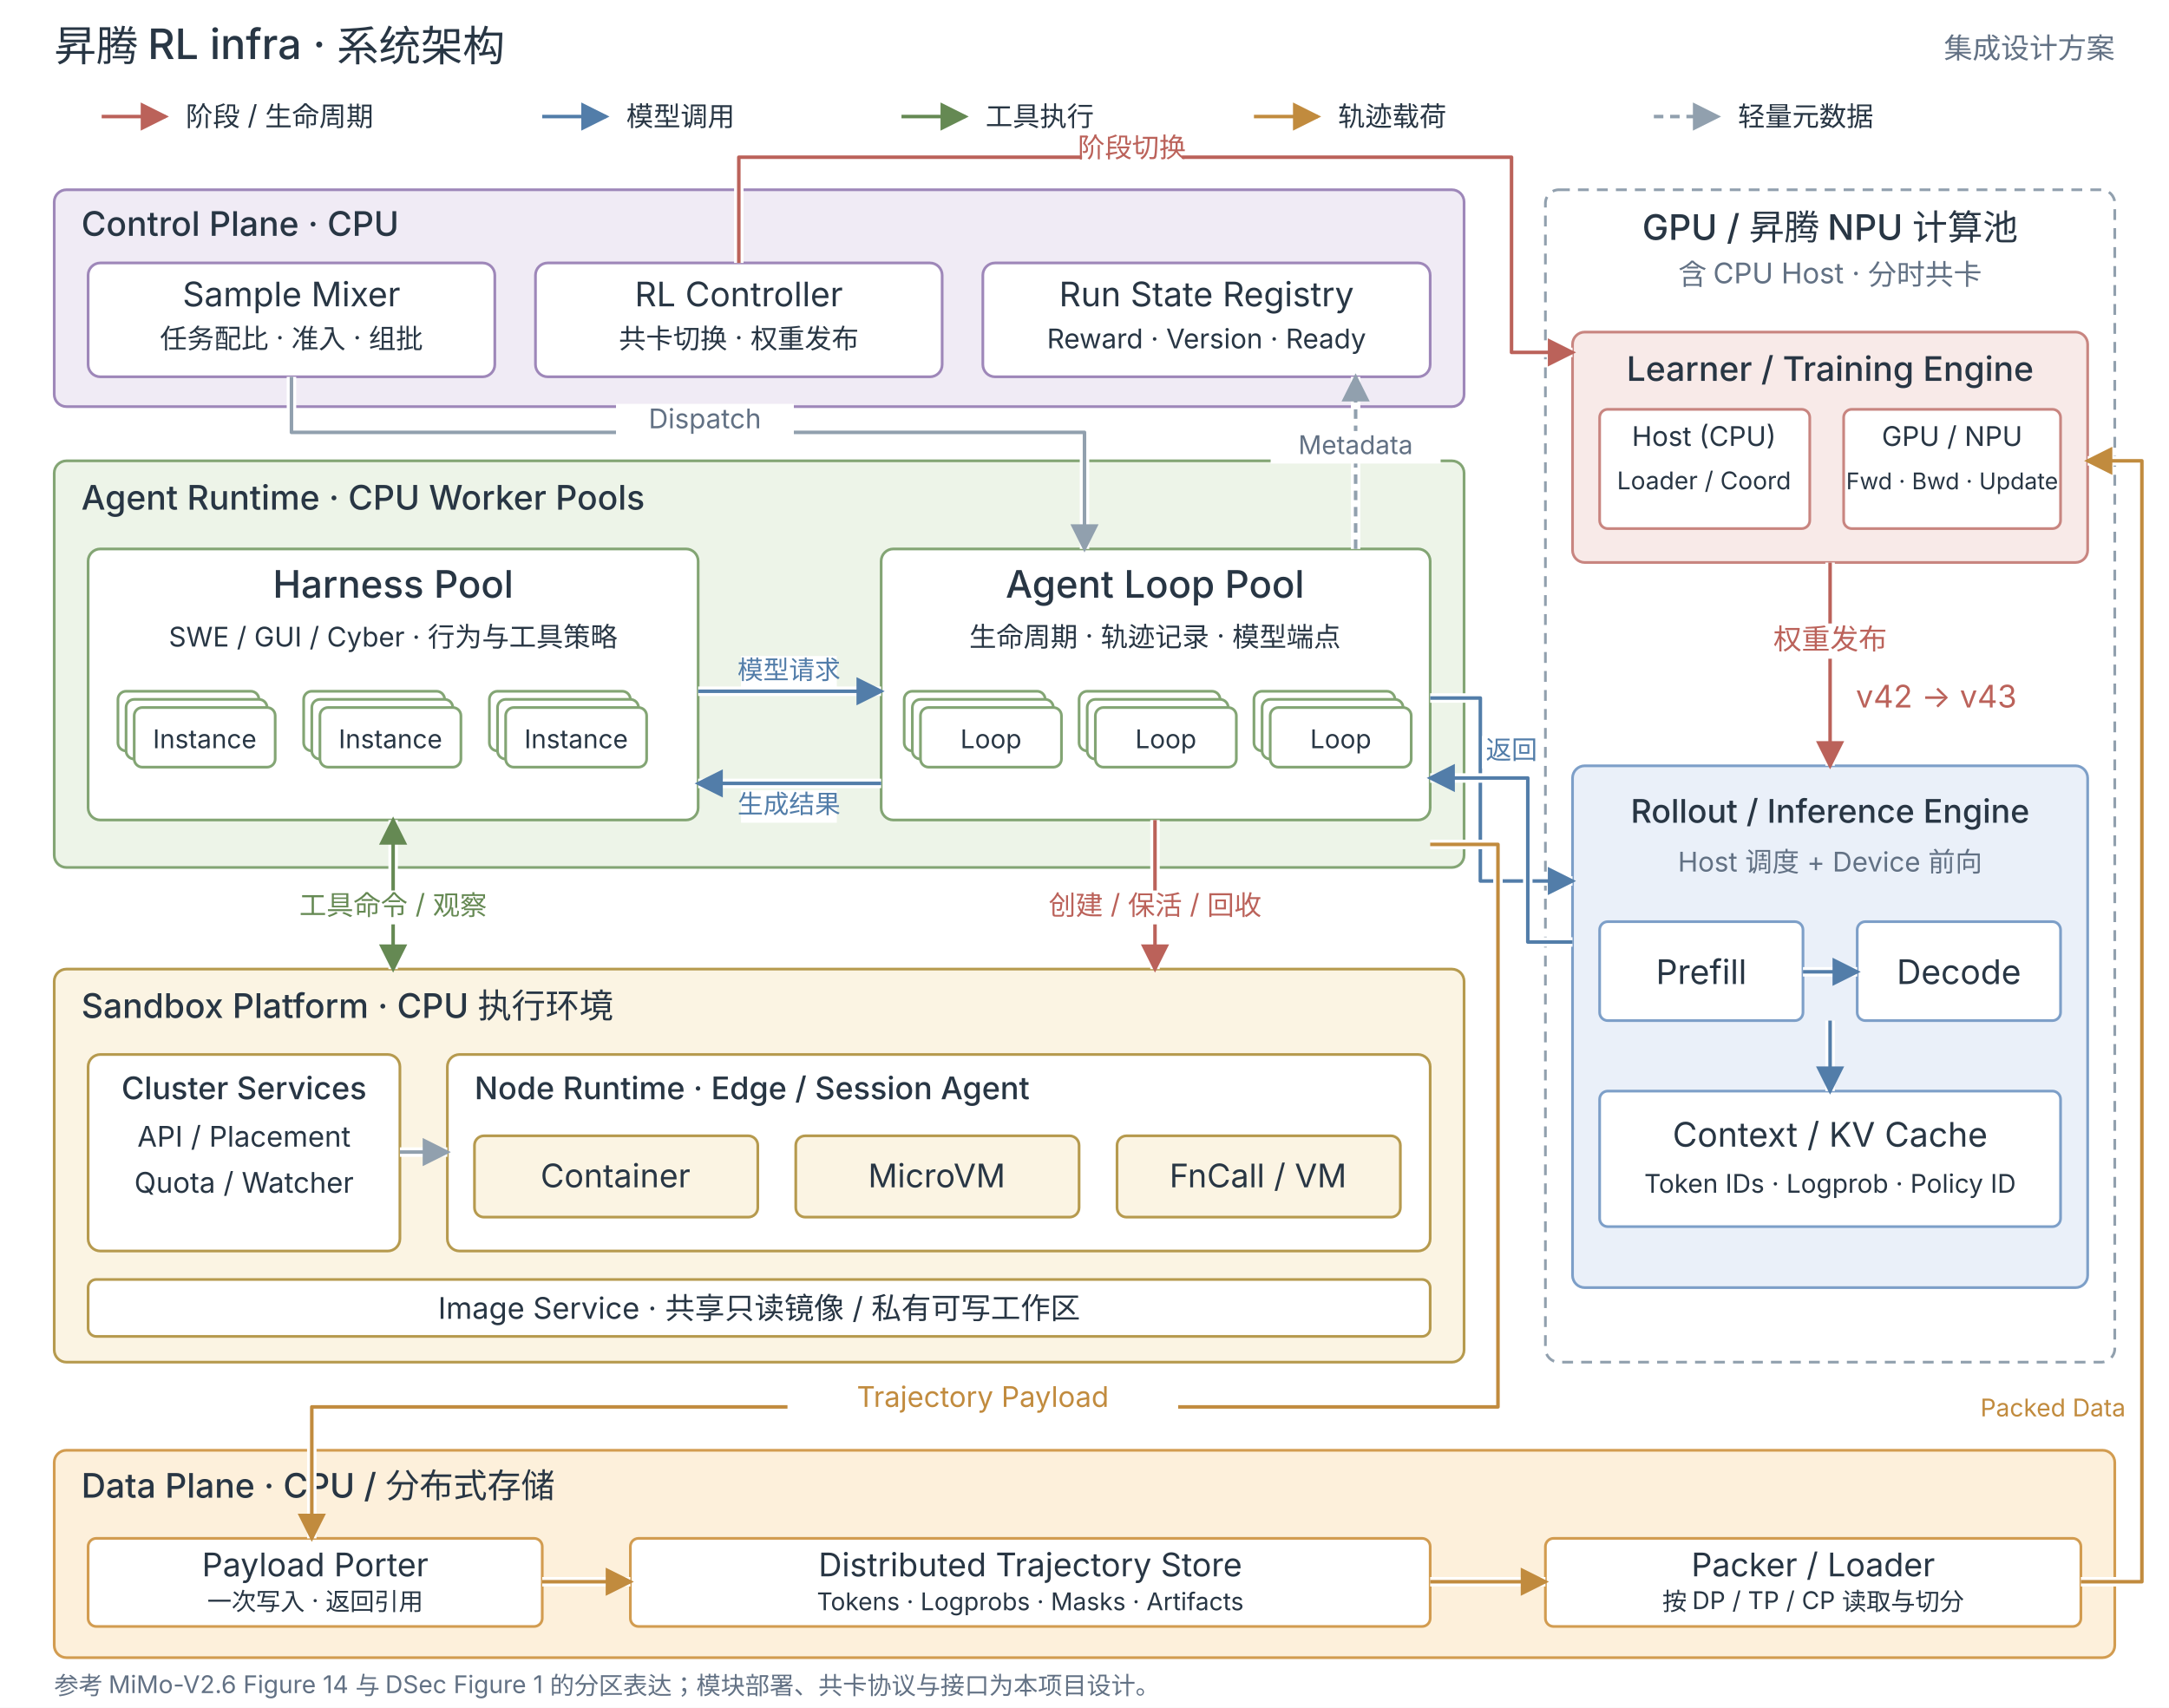
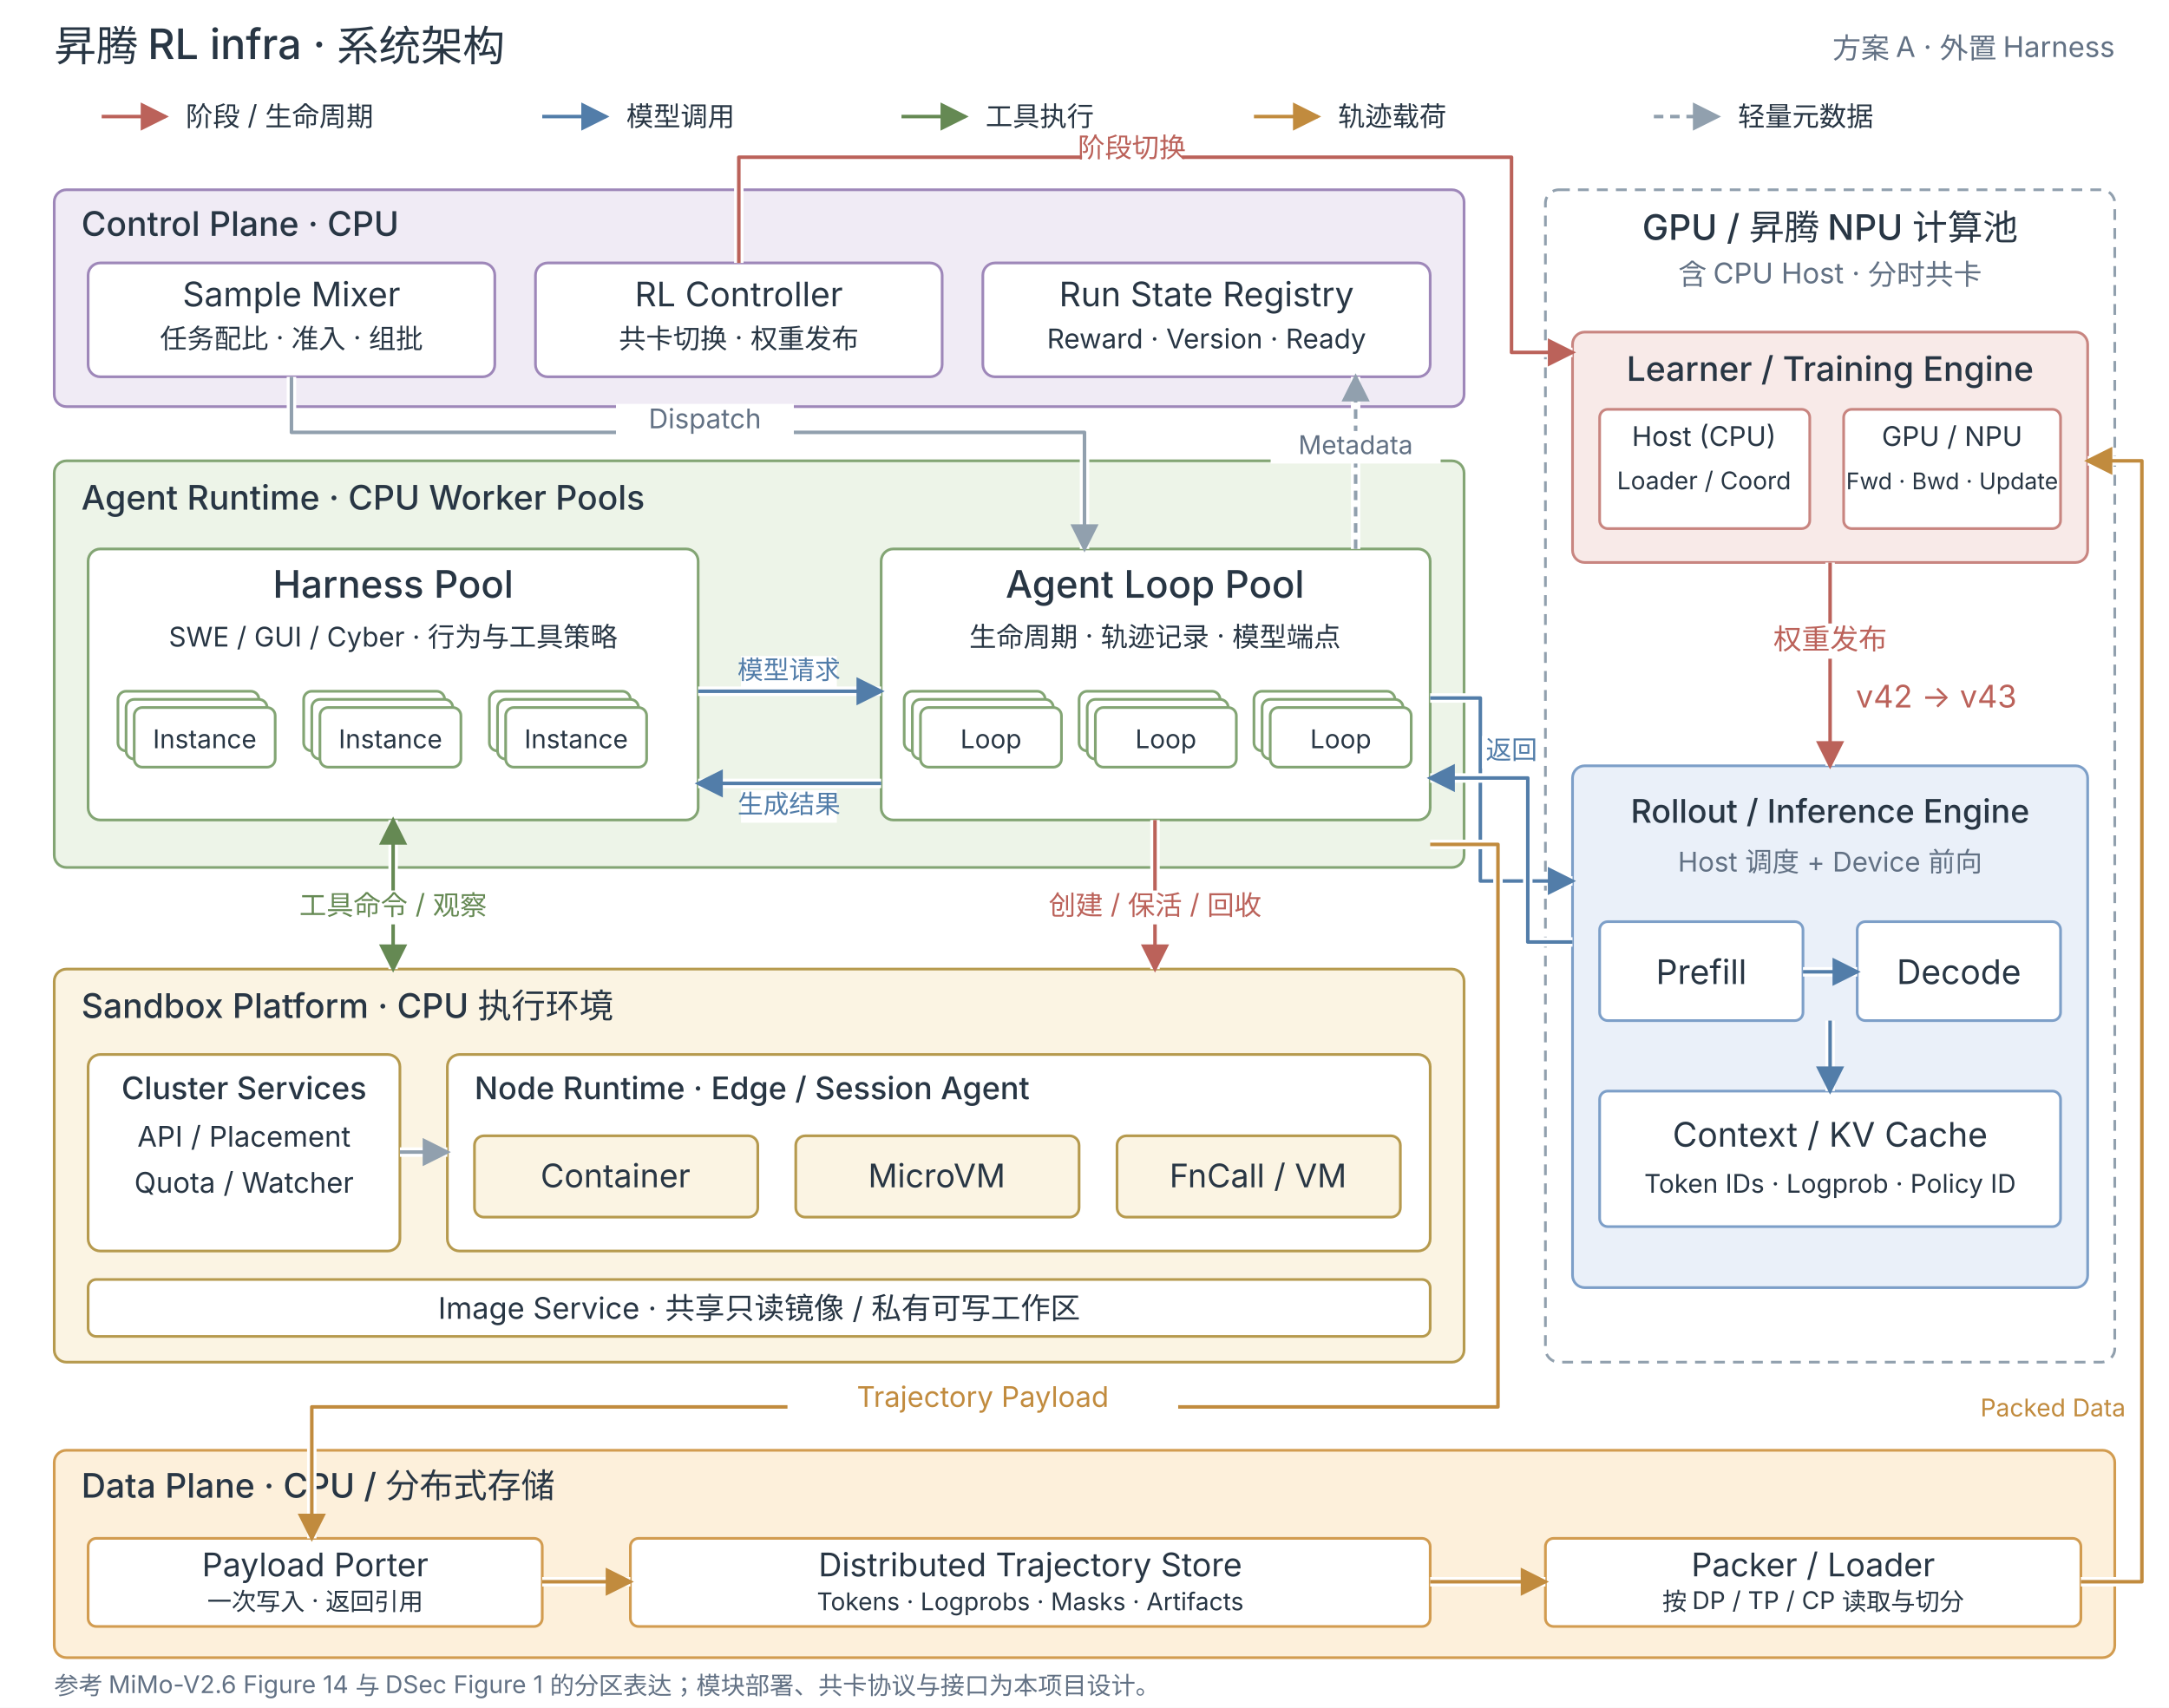
<svg xmlns="http://www.w3.org/2000/svg" width="1600" height="1260" viewBox="0 0 1600 1260" role="img" aria-labelledby="title desc">
  <defs>
    <marker id="line-arrow" markerWidth="8" markerHeight="8" refX="7" refY="4" orient="auto-start-reverse">
      <path d="M0,0 L8,4 L0,8" fill="#91a0ae" />
    </marker>
    <marker id="red-arrow" markerWidth="8" markerHeight="8" refX="7" refY="4" orient="auto-start-reverse">
      <path d="M0,0 L8,4 L0,8" fill="#bb625a" />
    </marker>
    <marker id="blue-arrow" markerWidth="8" markerHeight="8" refX="7" refY="4" orient="auto-start-reverse">
      <path d="M0,0 L8,4 L0,8" fill="#527da9" />
    </marker>
    <marker id="green-arrow" markerWidth="8" markerHeight="8" refX="7" refY="4" orient="auto-start-reverse">
      <path d="M0,0 L8,4 L0,8" fill="#658953" />
    </marker>
    <marker id="orange-arrow" markerWidth="8" markerHeight="8" refX="7" refY="4" orient="auto-start-reverse">
      <path d="M0,0 L8,4 L0,8" fill="#c18b3e" />
    </marker>
  </defs>
  <rect width="1600" height="1260" fill="white" />
  <g font-family="Inter, Arial, PingFang SC, Microsoft YaHei, sans-serif">
    <text x="40" y="45" text-anchor="start" fill="#283644" font-size="31" font-weight="500">昇腾 RL infra · 系统架构</text>
-     <text x="1560" y="43" text-anchor="end" fill="#627184" font-size="21" font-weight="400">集成设计方案</text>
+     <text x="1560" y="43" text-anchor="end" fill="#627184" font-size="21" font-weight="400">方案 A · 外置 Harness</text>
    <polyline points="75,86 122,86" fill="none" stroke="white" stroke-width="7" stroke-linejoin="round" />
    <polyline points="75,86 122,86" fill="none" stroke="#bb625a" stroke-width="2.6" stroke-linejoin="round" marker-end="url(#red-arrow)" />
    <text x="137" y="93" text-anchor="start" fill="#283644" font-size="20" font-weight="400">阶段 / 生命周期</text>
    <polyline points="400,86 447,86" fill="none" stroke="white" stroke-width="7" stroke-linejoin="round" />
    <polyline points="400,86 447,86" fill="none" stroke="#527da9" stroke-width="2.6" stroke-linejoin="round" marker-end="url(#blue-arrow)" />
    <text x="462" y="93" text-anchor="start" fill="#283644" font-size="20" font-weight="400">模型调用</text>
    <polyline points="665,86 712,86" fill="none" stroke="white" stroke-width="7" stroke-linejoin="round" />
    <polyline points="665,86 712,86" fill="none" stroke="#658953" stroke-width="2.6" stroke-linejoin="round" marker-end="url(#green-arrow)" />
    <text x="727" y="93" text-anchor="start" fill="#283644" font-size="20" font-weight="400">工具执行</text>
    <polyline points="925,86 972,86" fill="none" stroke="white" stroke-width="7" stroke-linejoin="round" />
    <polyline points="925,86 972,86" fill="none" stroke="#c18b3e" stroke-width="2.6" stroke-linejoin="round" marker-end="url(#orange-arrow)" />
    <text x="987" y="93" text-anchor="start" fill="#283644" font-size="20" font-weight="400">轨迹载荷</text>
    <polyline points="1220,86 1267,86" fill="none" stroke="white" stroke-width="7" stroke-linejoin="round" />
    <polyline points="1220,86 1267,86" fill="none" stroke="#91a0ae" stroke-width="2.6" stroke-linejoin="round" stroke-dasharray="7 5" marker-end="url(#line-arrow)" />
    <text x="1282" y="93" text-anchor="start" fill="#283644" font-size="20" font-weight="400">轻量元数据</text>
    <rect x="40" y="140" width="1040" height="160" rx="9" fill="#f0ebf5" stroke="#9e87b9" stroke-width="2" />
    <text x="60" y="174" text-anchor="start" fill="#283644" font-size="25" font-weight="500">Control Plane · CPU</text>
    <rect x="65" y="194" width="300" height="84" rx="9" fill="white" stroke="#9e87b9" stroke-width="2" />
    <text x="215" y="226" text-anchor="middle" fill="#283644" font-size="25" font-weight="400">Sample Mixer</text>
    <text x="215" y="257" text-anchor="middle" fill="#283644" font-size="20" font-weight="400">任务配比 · 准入 · 组批</text>
    <rect x="395" y="194" width="300" height="84" rx="9" fill="white" stroke="#9e87b9" stroke-width="2" />
    <text x="545" y="226" text-anchor="middle" fill="#283644" font-size="25" font-weight="400">RL Controller</text>
    <text x="545" y="257" text-anchor="middle" fill="#283644" font-size="20" font-weight="400">共卡切换 · 权重发布</text>
    <rect x="725" y="194" width="330" height="84" rx="9" fill="white" stroke="#9e87b9" stroke-width="2" />
    <text x="890" y="226" text-anchor="middle" fill="#283644" font-size="25" font-weight="400">Run State Registry</text>
    <text x="890" y="257" text-anchor="middle" fill="#283644" font-size="20" font-weight="400">Reward · Version · Ready</text>
    <rect x="40" y="340" width="1040" height="300" rx="9" fill="#edf4e8" stroke="#83a574" stroke-width="2" />
    <text x="60" y="376" text-anchor="start" fill="#283644" font-size="25" font-weight="500">Agent Runtime · CPU Worker Pools</text>
    <rect x="65" y="405" width="450" height="200" rx="9" fill="white" stroke="#83a574" stroke-width="2" />
    <text x="290" y="441" text-anchor="middle" fill="#283644" font-size="28" font-weight="500">Harness Pool</text>
    <text x="290" y="477" text-anchor="middle" fill="#283644" font-size="20" font-weight="400">SWE / GUI / Cyber · 行为与工具策略</text>
    <rect x="87" y="510" width="104" height="44" rx="6" fill="white" stroke="#83a574" stroke-width="2" />
    <rect x="93" y="516" width="104" height="44" rx="6" fill="white" stroke="#83a574" stroke-width="2" />
    <rect x="99" y="522" width="104" height="44" rx="6" fill="white" stroke="#83a574" stroke-width="2" />
    <text x="151" y="552" text-anchor="middle" fill="#283644" font-size="19" font-weight="400">Instance</text>
    <rect x="224" y="510" width="104" height="44" rx="6" fill="white" stroke="#83a574" stroke-width="2" />
    <rect x="230" y="516" width="104" height="44" rx="6" fill="white" stroke="#83a574" stroke-width="2" />
    <rect x="236" y="522" width="104" height="44" rx="6" fill="white" stroke="#83a574" stroke-width="2" />
    <text x="288" y="552" text-anchor="middle" fill="#283644" font-size="19" font-weight="400">Instance</text>
    <rect x="361" y="510" width="104" height="44" rx="6" fill="white" stroke="#83a574" stroke-width="2" />
    <rect x="367" y="516" width="104" height="44" rx="6" fill="white" stroke="#83a574" stroke-width="2" />
    <rect x="373" y="522" width="104" height="44" rx="6" fill="white" stroke="#83a574" stroke-width="2" />
    <text x="425" y="552" text-anchor="middle" fill="#283644" font-size="19" font-weight="400">Instance</text>
    <rect x="650" y="405" width="405" height="200" rx="9" fill="white" stroke="#83a574" stroke-width="2" />
    <text x="852" y="441" text-anchor="middle" fill="#283644" font-size="28" font-weight="500">Agent Loop Pool</text>
    <text x="852" y="477" text-anchor="middle" fill="#283644" font-size="20" font-weight="400">生命周期 · 轨迹记录 · 模型端点</text>
    <rect x="667" y="510" width="104" height="44" rx="6" fill="white" stroke="#83a574" stroke-width="2" />
    <rect x="673" y="516" width="104" height="44" rx="6" fill="white" stroke="#83a574" stroke-width="2" />
    <rect x="679" y="522" width="104" height="44" rx="6" fill="white" stroke="#83a574" stroke-width="2" />
    <text x="731" y="552" text-anchor="middle" fill="#283644" font-size="19" font-weight="400">Loop</text>
    <rect x="796" y="510" width="104" height="44" rx="6" fill="white" stroke="#83a574" stroke-width="2" />
    <rect x="802" y="516" width="104" height="44" rx="6" fill="white" stroke="#83a574" stroke-width="2" />
    <rect x="808" y="522" width="104" height="44" rx="6" fill="white" stroke="#83a574" stroke-width="2" />
    <text x="860" y="552" text-anchor="middle" fill="#283644" font-size="19" font-weight="400">Loop</text>
    <rect x="925" y="510" width="104" height="44" rx="6" fill="white" stroke="#83a574" stroke-width="2" />
    <rect x="931" y="516" width="104" height="44" rx="6" fill="white" stroke="#83a574" stroke-width="2" />
    <rect x="937" y="522" width="104" height="44" rx="6" fill="white" stroke="#83a574" stroke-width="2" />
    <text x="989" y="552" text-anchor="middle" fill="#283644" font-size="19" font-weight="400">Loop</text>
    <rect x="40" y="715" width="1040" height="290" rx="9" fill="#fbf4e3" stroke="#b69a4e" stroke-width="2" />
    <text x="60" y="751" text-anchor="start" fill="#283644" font-size="25" font-weight="500">Sandbox Platform · CPU 执行环境</text>
    <rect x="65" y="778" width="230" height="145" rx="9" fill="white" stroke="#b69a4e" stroke-width="2" />
    <text x="180" y="811" text-anchor="middle" fill="#283644" font-size="23" font-weight="500">Cluster Services</text>
    <text x="180" y="846" text-anchor="middle" fill="#283644" font-size="21" font-weight="400">API / Placement</text>
    <text x="180" y="880" text-anchor="middle" fill="#283644" font-size="21" font-weight="400">Quota / Watcher</text>
    <rect x="330" y="778" width="725" height="145" rx="9" fill="white" stroke="#b69a4e" stroke-width="2" />
    <text x="350" y="811" text-anchor="start" fill="#283644" font-size="23" font-weight="500">Node Runtime · Edge / Session Agent</text>
    <rect x="350" y="838" width="209" height="60" rx="7" fill="#fbf4e3" stroke="#b69a4e" stroke-width="2" />
    <text x="454" y="876" text-anchor="middle" fill="#283644" font-size="24" font-weight="400">Container</text>
    <rect x="587" y="838" width="209" height="60" rx="7" fill="#fbf4e3" stroke="#b69a4e" stroke-width="2" />
    <text x="691" y="876" text-anchor="middle" fill="#283644" font-size="24" font-weight="400">MicroVM</text>
    <rect x="824" y="838" width="209" height="60" rx="7" fill="#fbf4e3" stroke="#b69a4e" stroke-width="2" />
    <text x="928" y="876" text-anchor="middle" fill="#283644" font-size="24" font-weight="400">FnCall / VM</text>
    <rect x="65" y="944" width="990" height="42" rx="6" fill="white" stroke="#b69a4e" stroke-width="2" />
    <text x="560" y="973" text-anchor="middle" fill="#283644" font-size="22" font-weight="400">Image Service · 共享只读镜像 / 私有可写工作区</text>
    <rect x="1140" y="140" width="420" height="865" rx="10" fill="white" stroke="#91a0ae" stroke-width="2" stroke-dasharray="8 6" />
    <text x="1350" y="177" text-anchor="middle" fill="#283644" font-size="26" font-weight="500">GPU / 昇腾 NPU 计算池</text>
    <text x="1350" y="210" text-anchor="middle" fill="#627184" font-size="21" font-weight="400">含 CPU Host · 分时共卡</text>
    <rect x="1160" y="245" width="380" height="170" rx="9" fill="#f8eae8" stroke="#c88580" stroke-width="2" />
    <text x="1350" y="281" text-anchor="middle" fill="#283644" font-size="25" font-weight="500">Learner / Training Engine</text>
    <rect x="1180" y="302" width="155" height="88" rx="6" fill="white" stroke="#c88580" stroke-width="2" />
    <rect x="1360" y="302" width="160" height="88" rx="6" fill="white" stroke="#c88580" stroke-width="2" />
    <text x="1257" y="329" text-anchor="middle" fill="#283644" font-size="20" font-weight="400">Host (CPU)</text>
    <text x="1257" y="361" text-anchor="middle" fill="#283644" font-size="18" font-weight="400">Loader / Coord</text>
    <text x="1440" y="329" text-anchor="middle" fill="#283644" font-size="20" font-weight="400">GPU / NPU</text>
    <text x="1440" y="361" text-anchor="middle" fill="#283644" font-size="17" font-weight="400">Fwd · Bwd · Update</text>
    <rect x="1160" y="565" width="380" height="385" rx="9" fill="#eaf0f9" stroke="#7d9fc8" stroke-width="2" />
    <text x="1350" y="607" text-anchor="middle" fill="#283644" font-size="24" font-weight="500">Rollout / Inference Engine</text>
    <text x="1350" y="643" text-anchor="middle" fill="#627184" font-size="20" font-weight="400">Host 调度 + Device 前向</text>
    <rect x="1180" y="680" width="150" height="73" rx="6" fill="white" stroke="#7d9fc8" stroke-width="2" />
    <rect x="1370" y="680" width="150" height="73" rx="6" fill="white" stroke="#7d9fc8" stroke-width="2" />
    <text x="1255" y="726" text-anchor="middle" fill="#283644" font-size="25" font-weight="400">Prefill</text>
    <text x="1445" y="726" text-anchor="middle" fill="#283644" font-size="25" font-weight="400">Decode</text>
    <rect x="1180" y="805" width="340" height="100" rx="6" fill="white" stroke="#7d9fc8" stroke-width="2" />
    <text x="1350" y="846" text-anchor="middle" fill="#283644" font-size="25" font-weight="400">Context / KV Cache</text>
    <text x="1350" y="880" text-anchor="middle" fill="#283644" font-size="19" font-weight="400">Token IDs · Logprob · Policy ID</text>
    <rect x="40" y="1070" width="1520" height="153" rx="9" fill="#fdf0db" stroke="#d29c50" stroke-width="2" />
    <text x="60" y="1105" text-anchor="start" fill="#283644" font-size="25" font-weight="500">Data Plane · CPU / 分布式存储</text>
    <rect x="65" y="1135" width="335" height="65" rx="6" fill="white" stroke="#d29c50" stroke-width="2" />
    <text x="232.5" y="1163" text-anchor="middle" fill="#283644" font-size="24" font-weight="400">Payload Porter</text>
    <text x="232.5" y="1188" text-anchor="middle" fill="#283644" font-size="18" font-weight="400">一次写入 · 返回引用</text>
    <rect x="465" y="1135" width="590" height="65" rx="6" fill="white" stroke="#d29c50" stroke-width="2" />
    <text x="760.0" y="1163" text-anchor="middle" fill="#283644" font-size="24" font-weight="400">Distributed Trajectory Store</text>
    <text x="760.0" y="1188" text-anchor="middle" fill="#283644" font-size="18" font-weight="400">Tokens · Logprobs · Masks · Artifacts</text>
    <rect x="1140" y="1135" width="395" height="65" rx="6" fill="white" stroke="#d29c50" stroke-width="2" />
    <text x="1337.5" y="1163" text-anchor="middle" fill="#283644" font-size="24" font-weight="400">Packer / Loader</text>
    <text x="1337.5" y="1188" text-anchor="middle" fill="#283644" font-size="18" font-weight="400">按 DP / TP / CP 读取与切分</text>
    <polyline points="215,278 215,319 800,319 800,405" fill="none" stroke="white" stroke-width="7" stroke-linejoin="round" />
    <polyline points="215,278 215,319 800,319 800,405" fill="none" stroke="#91a0ae" stroke-width="2.6" stroke-linejoin="round" marker-end="url(#line-arrow)" />
    <rect x="454.4" y="298" width="131.2" height="25" fill="white" />
    <text x="520" y="316" text-anchor="middle" fill="#627184" font-size="20" font-weight="400">Dispatch</text>
    <polyline points="1000,405 1000,278" fill="none" stroke="white" stroke-width="7" stroke-linejoin="round" />
    <polyline points="1000,405 1000,278" fill="none" stroke="#91a0ae" stroke-width="2.6" stroke-linejoin="round" stroke-dasharray="7 5" marker-end="url(#line-arrow)" />
    <rect x="937.3" y="318" width="125.4" height="24" fill="white" />
    <text x="1000" y="335" text-anchor="middle" fill="#627184" font-size="19" font-weight="400">Metadata</text>
    <polyline points="545,194 545,116 1115,116 1115,260 1160,260" fill="none" stroke="white" stroke-width="7" stroke-linejoin="round" />
    <polyline points="545,194 545,116 1115,116 1115,260 1160,260" fill="none" stroke="#bb625a" stroke-width="2.6" stroke-linejoin="round" marker-end="url(#red-arrow)" />
    <rect x="798.2" y="98" width="73.6" height="25" fill="white" />
    <text x="835" y="116" text-anchor="middle" fill="#bb625a" font-size="20" font-weight="400">阶段切换</text>
    <polyline points="515,510 650,510" fill="none" stroke="white" stroke-width="7" stroke-linejoin="round" />
    <polyline points="515,510 650,510" fill="none" stroke="#527da9" stroke-width="2.6" stroke-linejoin="round" marker-end="url(#blue-arrow)" />
    <rect x="546.6" y="484" width="70.7" height="24" fill="white" />
    <text x="582" y="501" text-anchor="middle" fill="#527da9" font-size="19" font-weight="400">模型请求</text>
    <polyline points="650,578 515,578" fill="none" stroke="white" stroke-width="7" stroke-linejoin="round" />
    <polyline points="650,578 515,578" fill="none" stroke="#527da9" stroke-width="2.6" stroke-linejoin="round" marker-end="url(#blue-arrow)" />
    <rect x="546.6" y="583" width="70.7" height="24" fill="white" />
    <text x="582" y="600" text-anchor="middle" fill="#527da9" font-size="19" font-weight="400">生成结果</text>
    <polyline points="1055,515 1092,515 1092,650 1160,650" fill="none" stroke="white" stroke-width="7" stroke-linejoin="round" />
    <polyline points="1055,515 1092,515 1092,650 1160,650" fill="none" stroke="#527da9" stroke-width="2.6" stroke-linejoin="round" marker-end="url(#blue-arrow)" />
    <polyline points="1160,695 1127,695 1127,574 1055,574" fill="none" stroke="white" stroke-width="7" stroke-linejoin="round" />
    <polyline points="1160,695 1127,695 1127,574 1055,574" fill="none" stroke="#527da9" stroke-width="2.6" stroke-linejoin="round" marker-end="url(#blue-arrow)" />
    <rect x="1093.3" y="543" width="43.4" height="24" fill="white" />
    <text x="1115" y="560" text-anchor="middle" fill="#527da9" font-size="19" font-weight="400">返回</text>
    <polyline points="290,605 290,715" fill="none" stroke="white" stroke-width="7" stroke-linejoin="round" />
    <polyline points="290,605 290,715" fill="none" stroke="#658953" stroke-width="2.6" stroke-linejoin="round" marker-start="url(#green-arrow)" marker-end="url(#green-arrow)" />
    <rect x="217.2" y="657" width="145.6" height="25" fill="white" />
    <text x="290" y="675" text-anchor="middle" fill="#658953" font-size="20" font-weight="400">工具命令 / 观察</text>
    <polyline points="852,605 852,715" fill="none" stroke="white" stroke-width="7" stroke-linejoin="round" />
    <polyline points="852,605 852,715" fill="none" stroke="#bb625a" stroke-width="2.6" stroke-linejoin="round" marker-end="url(#red-arrow)" />
    <rect x="757.6" y="657" width="188.8" height="25" fill="white" />
    <text x="852" y="675" text-anchor="middle" fill="#bb625a" font-size="20" font-weight="400">创建 / 保活 / 回收</text>
    <polyline points="295,850 330,850" fill="none" stroke="white" stroke-width="7" stroke-linejoin="round" />
    <polyline points="295,850 330,850" fill="none" stroke="#91a0ae" stroke-width="2.6" stroke-linejoin="round" marker-end="url(#line-arrow)" />
    <polyline points="1350,415 1350,565" fill="none" stroke="white" stroke-width="7" stroke-linejoin="round" />
    <polyline points="1350,415 1350,565" fill="none" stroke="#bb625a" stroke-width="2.6" stroke-linejoin="round" marker-end="url(#red-arrow)" />
    <rect x="1311.8" y="460" width="76.5" height="26" fill="white" />
    <text x="1350" y="479" text-anchor="middle" fill="#bb625a" font-size="21" font-weight="400">权重发布</text>
    <text x="1369" y="522" text-anchor="start" fill="#bb625a" font-size="23" font-weight="400">v42 → v43</text>
    <polyline points="1330,717 1370,717" fill="none" stroke="white" stroke-width="7" stroke-linejoin="round" />
    <polyline points="1330,717 1370,717" fill="none" stroke="#527da9" stroke-width="2.6" stroke-linejoin="round" marker-end="url(#blue-arrow)" />
    <polyline points="1350,753 1350,805" fill="none" stroke="white" stroke-width="7" stroke-linejoin="round" />
    <polyline points="1350,753 1350,805" fill="none" stroke="#527da9" stroke-width="2.6" stroke-linejoin="round" marker-end="url(#blue-arrow)" />
    <polyline points="1055,623 1105,623 1105,1038 230,1038 230,1135" fill="none" stroke="white" stroke-width="7" stroke-linejoin="round" />
    <polyline points="1055,623 1105,623 1105,1038 230,1038 230,1135" fill="none" stroke="#c18b3e" stroke-width="2.6" stroke-linejoin="round" marker-end="url(#orange-arrow)" />
    <rect x="580.9" y="1019" width="288.2" height="26" fill="white" />
    <text x="725" y="1038" text-anchor="middle" fill="#c18b3e" font-size="21" font-weight="400">Trajectory Payload</text>
    <polyline points="400,1167 465,1167" fill="none" stroke="white" stroke-width="7" stroke-linejoin="round" />
    <polyline points="400,1167 465,1167" fill="none" stroke="#c18b3e" stroke-width="2.6" stroke-linejoin="round" marker-end="url(#orange-arrow)" />
    <polyline points="1055,1167 1140,1167" fill="none" stroke="white" stroke-width="7" stroke-linejoin="round" />
    <polyline points="1055,1167 1140,1167" fill="none" stroke="#c18b3e" stroke-width="2.6" stroke-linejoin="round" marker-end="url(#orange-arrow)" />
    <polyline points="1535,1167 1580,1167 1580,340 1540,340" fill="none" stroke="white" stroke-width="7" stroke-linejoin="round" />
    <polyline points="1535,1167 1580,1167 1580,340 1540,340" fill="none" stroke="#c18b3e" stroke-width="2.6" stroke-linejoin="round" marker-end="url(#orange-arrow)" />
    <text x="1568" y="1045" text-anchor="end" fill="#c18b3e" font-size="18" font-weight="400">Packed Data</text>
    <text x="40" y="1250" text-anchor="start" fill="#627184" font-size="18" font-weight="400">参考 MiMo-V2.6 Figure 14 与 DSec Figure 1 的分区表达；模块部署、共卡协议与接口为本项目设计。</text>
  </g>
</svg>
